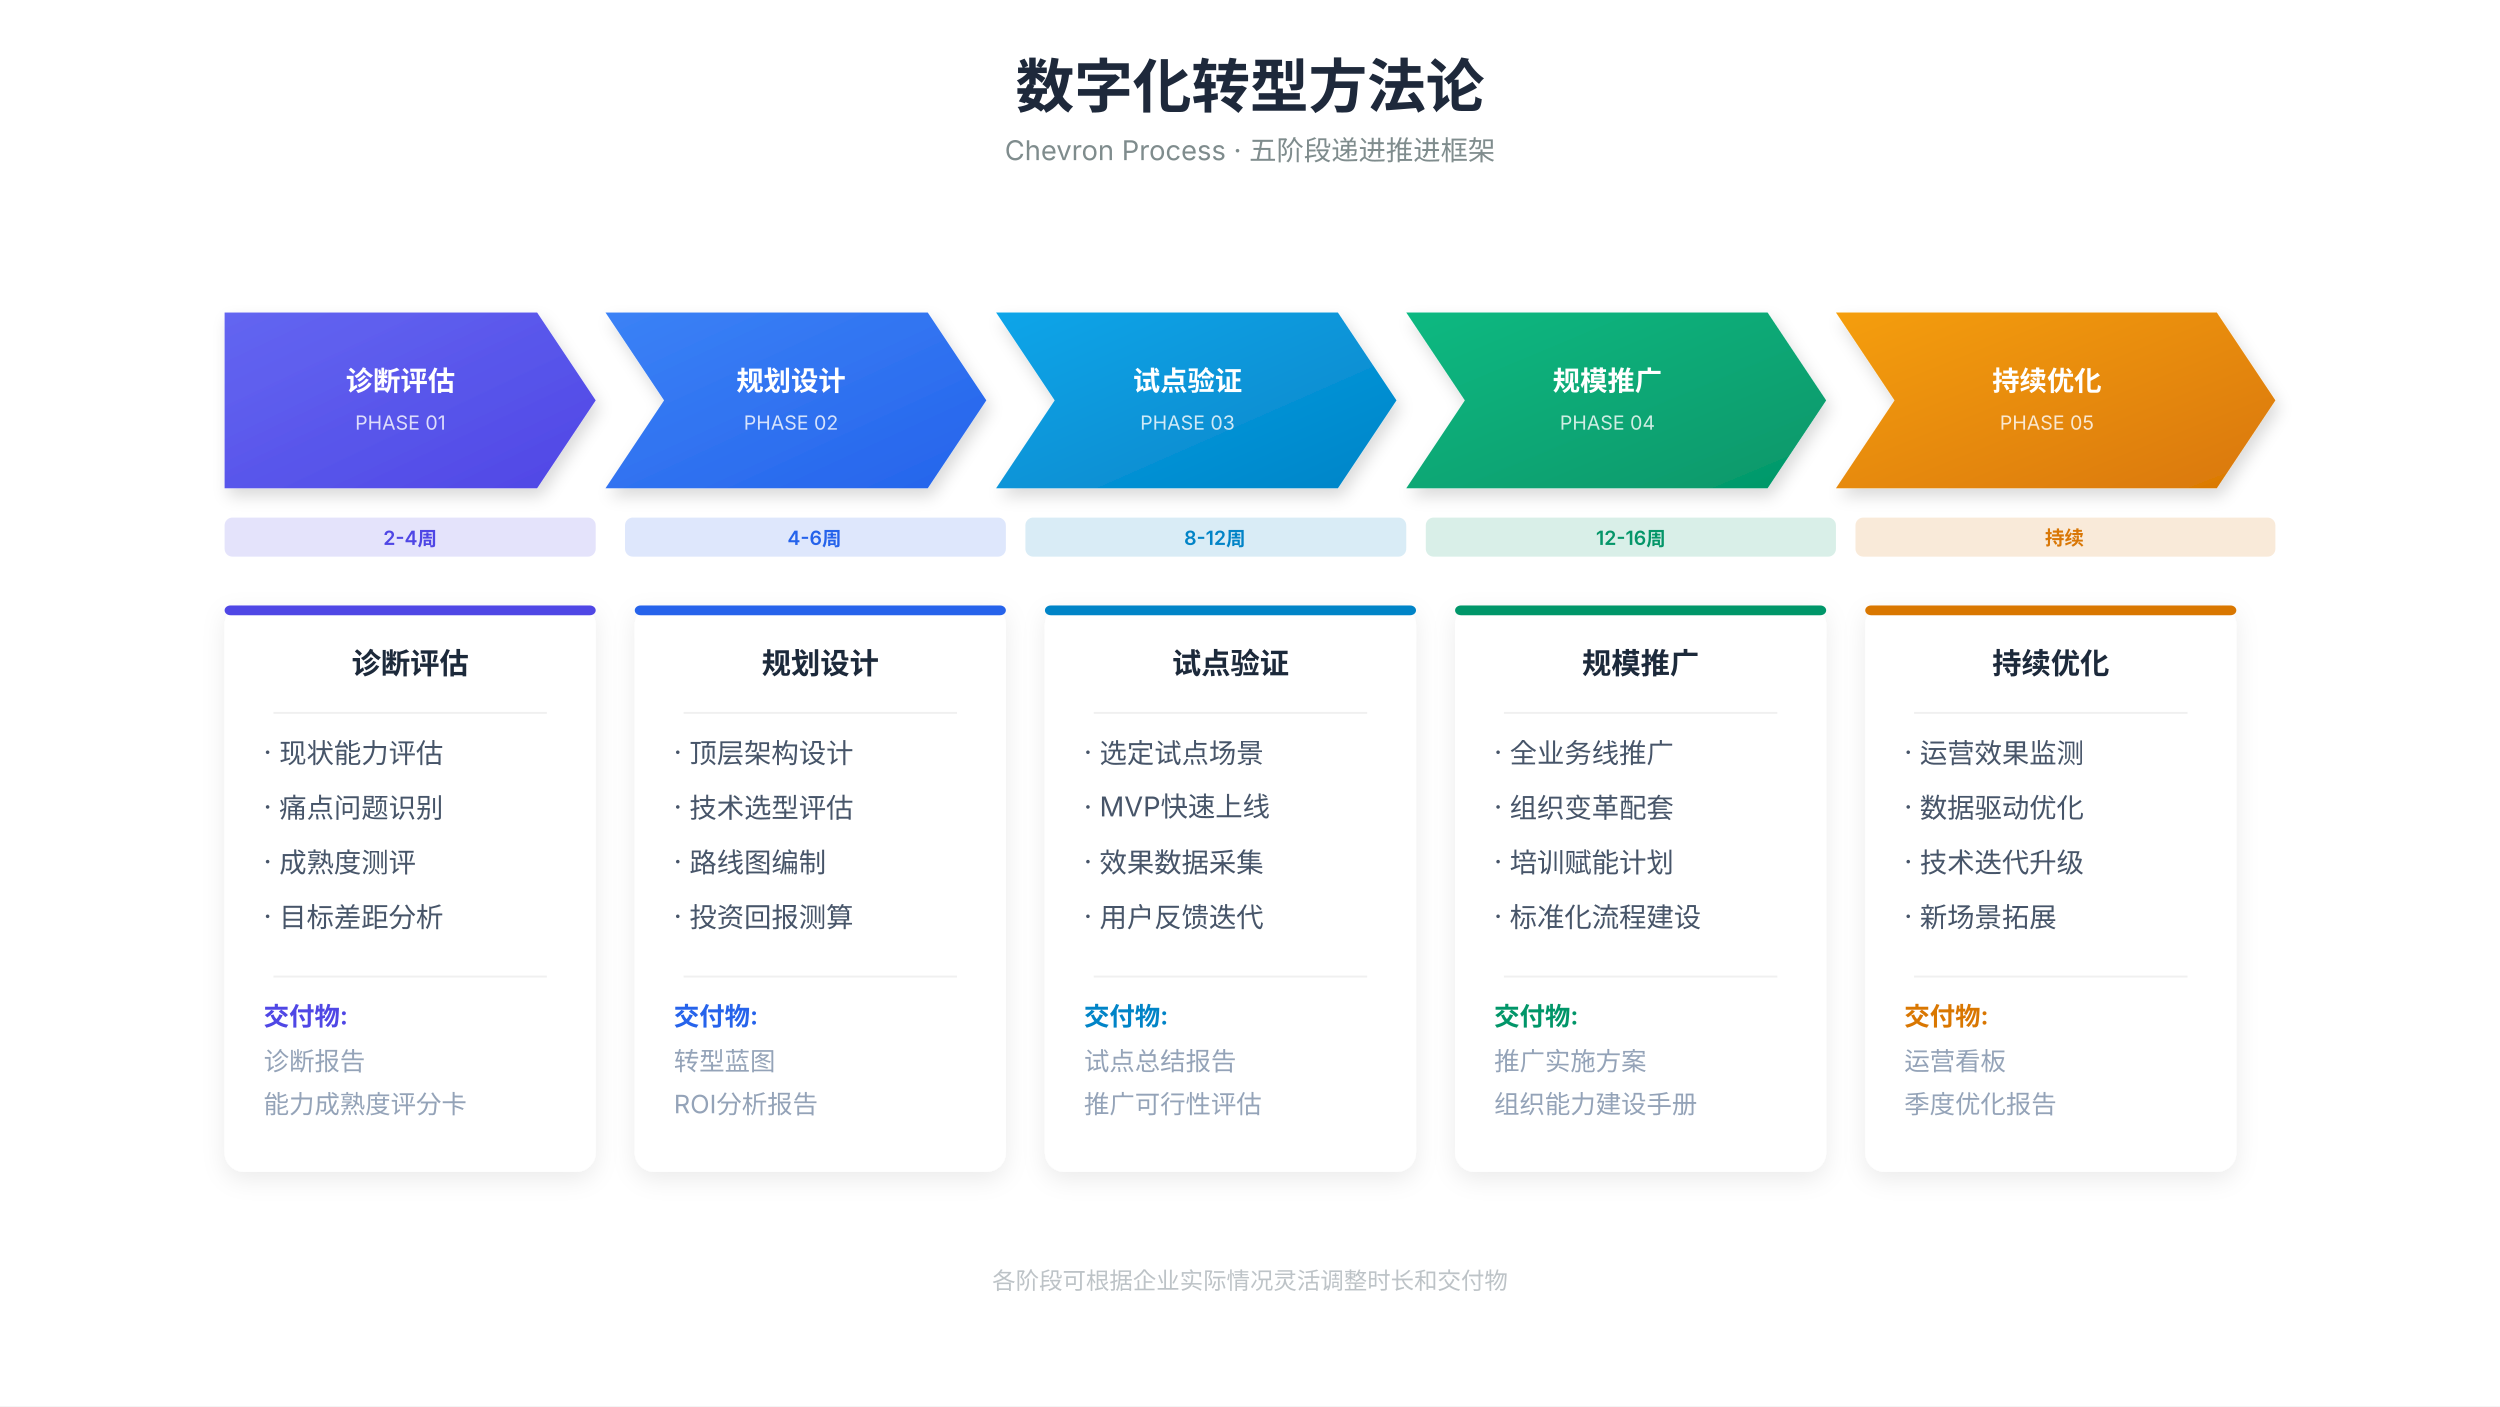
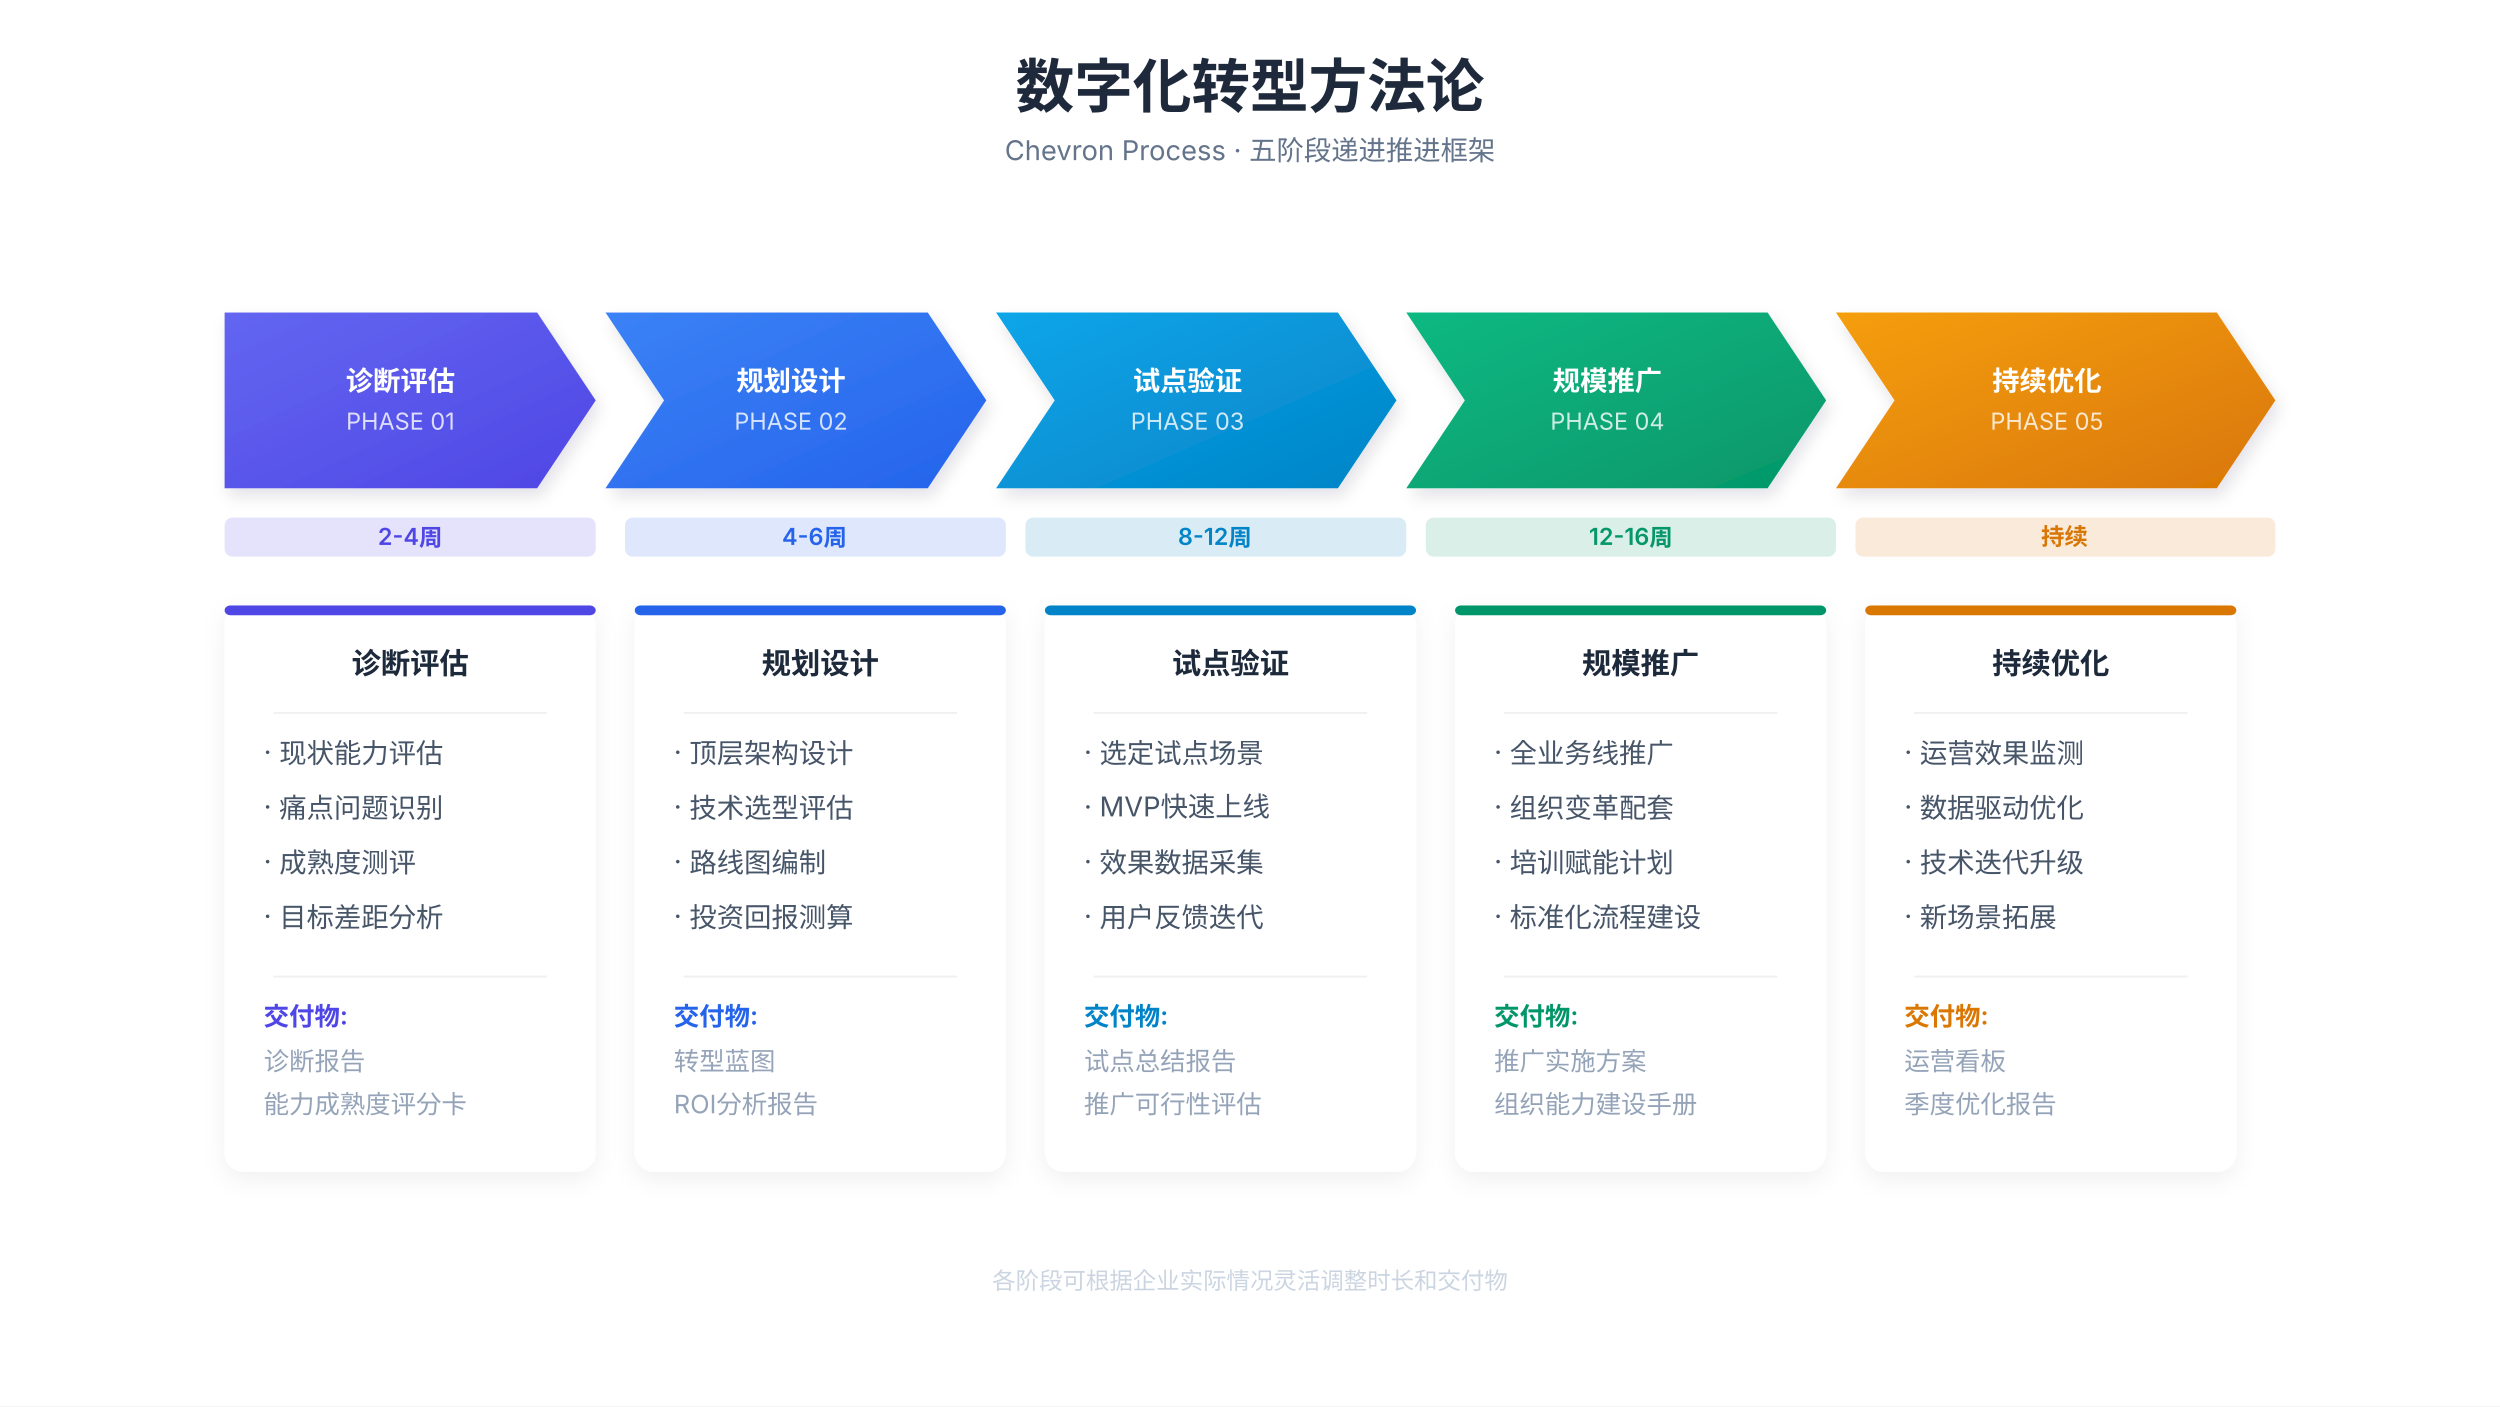
<svg xmlns="http://www.w3.org/2000/svg" viewBox="0 0 1280 720" width="1280" height="720">
  <defs>
    <filter id="chevronShadow" x="-15%" y="-15%" width="130%" height="130%">
      <feGaussianBlur in="SourceAlpha" stdDeviation="4" />
      <feOffset dx="2" dy="4" result="offsetblur" />
-       <feFlood flood-color="#000000" flood-opacity="0.15" result="shadowColor" />
+       <feFlood flood-color="#0F172A" flood-opacity="0.12" result="shadowColor" />
      <feComposite in="shadowColor" in2="offsetblur" operator="in" result="shadow" />
      <feMerge>
        <feMergeNode in="shadow" />
        <feMergeNode in="SourceGraphic" />
      </feMerge>
    </filter>
    <filter id="cardShadow" x="-15%" y="-15%" width="130%" height="130%">
      <feGaussianBlur in="SourceAlpha" stdDeviation="6" />
      <feOffset dx="0" dy="4" result="offsetblur" />
-       <feFlood flood-color="#000000" flood-opacity="0.08" result="shadowColor" />
+       <feFlood flood-color="#0F172A" flood-opacity="0.06" result="shadowColor" />
      <feComposite in="shadowColor" in2="offsetblur" operator="in" result="shadow" />
      <feMerge>
        <feMergeNode in="shadow" />
        <feMergeNode in="SourceGraphic" />
      </feMerge>
    </filter>
    <linearGradient id="gradPhase1" x1="0%" y1="0%" x2="100%" y2="100%">
      <stop offset="0%" style="stop-color:#6366F1;stop-opacity:1" />
      <stop offset="100%" style="stop-color:#4F46E5;stop-opacity:1" />
    </linearGradient>
    <linearGradient id="gradPhase2" x1="0%" y1="0%" x2="100%" y2="100%">
      <stop offset="0%" style="stop-color:#3B82F6;stop-opacity:1" />
      <stop offset="100%" style="stop-color:#2563EB;stop-opacity:1" />
    </linearGradient>
    <linearGradient id="gradPhase3" x1="0%" y1="0%" x2="100%" y2="100%">
      <stop offset="0%" style="stop-color:#0EA5E9;stop-opacity:1" />
      <stop offset="100%" style="stop-color:#0284C7;stop-opacity:1" />
    </linearGradient>
    <linearGradient id="gradPhase4" x1="0%" y1="0%" x2="100%" y2="100%">
      <stop offset="0%" style="stop-color:#10B981;stop-opacity:1" />
      <stop offset="100%" style="stop-color:#059669;stop-opacity:1" />
    </linearGradient>
    <linearGradient id="gradPhase5" x1="0%" y1="0%" x2="100%" y2="100%">
      <stop offset="0%" style="stop-color:#F59E0B;stop-opacity:1" />
      <stop offset="100%" style="stop-color:#D97706;stop-opacity:1" />
    </linearGradient>
  </defs>
  <rect width="1280" height="720" fill="#FFFFFF" />
  <text x="640" y="55" text-anchor="middle" font-family="-apple-system, BlinkMacSystemFont, 'Segoe UI', sans-serif" font-size="30" font-weight="700" fill="#1E293B">
    <tspan>数字化转型方法论</tspan>
  </text>
-   <text x="640" y="82" text-anchor="middle" font-family="-apple-system, BlinkMacSystemFont, 'Segoe UI', sans-serif" font-size="14" fill="#7F8C8D">
+   <text x="640" y="82" text-anchor="middle" font-family="-apple-system, BlinkMacSystemFont, 'Segoe UI', sans-serif" font-size="14" fill="#64748B">
    <tspan>Chevron Process · 五阶段递进推进框架</tspan>
  </text>
  <g id="main-content" transform="translate(75, -60)">
    <g id="chevrons">
      <g id="chevron-1">
        <polygon points="40,220 200,220 230,265 200,310 40,310" fill="url(#gradPhase1)" filter="url(#chevronShadow)" />
        <text x="130" y="260" text-anchor="middle" font-family="-apple-system, BlinkMacSystemFont, 'Segoe UI', sans-serif" font-size="14" font-weight="700" fill="#FFFFFF">
          <tspan>诊断评估</tspan>
        </text>
-         <text x="130" y="280" text-anchor="middle" font-family="-apple-system, BlinkMacSystemFont, 'Segoe UI', sans-serif" font-size="10" fill="#FFFFFF" fill-opacity="0.8">
+         <text x="130" y="280" text-anchor="middle" font-family="-apple-system, BlinkMacSystemFont, 'Segoe UI', sans-serif" font-size="12" fill="#FFFFFF" fill-opacity="0.8">
          <tspan>PHASE 01</tspan>
        </text>
      </g>
      <g id="chevron-2">
        <polygon points="235,220 400,220 430,265 400,310 235,310 265,265" fill="url(#gradPhase2)" filter="url(#chevronShadow)" />
        <text x="330" y="260" text-anchor="middle" font-family="-apple-system, BlinkMacSystemFont, 'Segoe UI', sans-serif" font-size="14" font-weight="700" fill="#FFFFFF">
          <tspan>规划设计</tspan>
        </text>
-         <text x="330" y="280" text-anchor="middle" font-family="-apple-system, BlinkMacSystemFont, 'Segoe UI', sans-serif" font-size="10" fill="#FFFFFF" fill-opacity="0.8">
+         <text x="330" y="280" text-anchor="middle" font-family="-apple-system, BlinkMacSystemFont, 'Segoe UI', sans-serif" font-size="12" fill="#FFFFFF" fill-opacity="0.8">
          <tspan>PHASE 02</tspan>
        </text>
      </g>
      <g id="chevron-3">
        <polygon points="435,220 610,220 640,265 610,310 435,310 465,265" fill="url(#gradPhase3)" filter="url(#chevronShadow)" />
        <text x="533" y="260" text-anchor="middle" font-family="-apple-system, BlinkMacSystemFont, 'Segoe UI', sans-serif" font-size="14" font-weight="700" fill="#FFFFFF">
          <tspan>试点验证</tspan>
        </text>
-         <text x="533" y="280" text-anchor="middle" font-family="-apple-system, BlinkMacSystemFont, 'Segoe UI', sans-serif" font-size="10" fill="#FFFFFF" fill-opacity="0.8">
+         <text x="533" y="280" text-anchor="middle" font-family="-apple-system, BlinkMacSystemFont, 'Segoe UI', sans-serif" font-size="12" fill="#FFFFFF" fill-opacity="0.8">
          <tspan>PHASE 03</tspan>
        </text>
      </g>
      <g id="chevron-4">
        <polygon points="645,220 830,220 860,265 830,310 645,310 675,265" fill="url(#gradPhase4)" filter="url(#chevronShadow)" />
        <text x="748" y="260" text-anchor="middle" font-family="-apple-system, BlinkMacSystemFont, 'Segoe UI', sans-serif" font-size="14" font-weight="700" fill="#FFFFFF">
          <tspan>规模推广</tspan>
        </text>
-         <text x="748" y="280" text-anchor="middle" font-family="-apple-system, BlinkMacSystemFont, 'Segoe UI', sans-serif" font-size="10" fill="#FFFFFF" fill-opacity="0.8">
+         <text x="748" y="280" text-anchor="middle" font-family="-apple-system, BlinkMacSystemFont, 'Segoe UI', sans-serif" font-size="12" fill="#FFFFFF" fill-opacity="0.8">
          <tspan>PHASE 04</tspan>
        </text>
      </g>
      <g id="chevron-5">
        <polygon points="865,220 1060,220 1090,265 1060,310 865,310 895,265" fill="url(#gradPhase5)" filter="url(#chevronShadow)" />
        <text x="973" y="260" text-anchor="middle" font-family="-apple-system, BlinkMacSystemFont, 'Segoe UI', sans-serif" font-size="14" font-weight="700" fill="#FFFFFF">
          <tspan>持续优化</tspan>
        </text>
-         <text x="973" y="280" text-anchor="middle" font-family="-apple-system, BlinkMacSystemFont, 'Segoe UI', sans-serif" font-size="10" fill="#FFFFFF" fill-opacity="0.8">
+         <text x="973" y="280" text-anchor="middle" font-family="-apple-system, BlinkMacSystemFont, 'Segoe UI', sans-serif" font-size="12" fill="#FFFFFF" fill-opacity="0.8">
          <tspan>PHASE 05</tspan>
        </text>
      </g>
    </g>
    <g id="timeline">
      <rect x="40" y="325" width="190" height="20" rx="4" fill="#4F46E5" fill-opacity="0.15" />
-       <text x="135" y="339" text-anchor="middle" font-family="-apple-system, BlinkMacSystemFont, 'Segoe UI', sans-serif" font-size="10" font-weight="600" fill="#4F46E5">
+       <text x="135" y="339" text-anchor="middle" font-family="-apple-system, BlinkMacSystemFont, 'Segoe UI', sans-serif" font-size="12" font-weight="600" fill="#4F46E5">
        <tspan>2-4周</tspan>
      </text>
      <rect x="245" y="325" width="195" height="20" rx="4" fill="#2563EB" fill-opacity="0.15" />
-       <text x="342" y="339" text-anchor="middle" font-family="-apple-system, BlinkMacSystemFont, 'Segoe UI', sans-serif" font-size="10" font-weight="600" fill="#2563EB">
+       <text x="342" y="339" text-anchor="middle" font-family="-apple-system, BlinkMacSystemFont, 'Segoe UI', sans-serif" font-size="12" font-weight="600" fill="#2563EB">
        <tspan>4-6周</tspan>
      </text>
      <rect x="450" y="325" width="195" height="20" rx="4" fill="#0284C7" fill-opacity="0.15" />
-       <text x="547" y="339" text-anchor="middle" font-family="-apple-system, BlinkMacSystemFont, 'Segoe UI', sans-serif" font-size="10" font-weight="600" fill="#0284C7">
+       <text x="547" y="339" text-anchor="middle" font-family="-apple-system, BlinkMacSystemFont, 'Segoe UI', sans-serif" font-size="12" font-weight="600" fill="#0284C7">
        <tspan>8-12周</tspan>
      </text>
      <rect x="655" y="325" width="210" height="20" rx="4" fill="#059669" fill-opacity="0.15" />
-       <text x="760" y="339" text-anchor="middle" font-family="-apple-system, BlinkMacSystemFont, 'Segoe UI', sans-serif" font-size="10" font-weight="600" fill="#059669">
+       <text x="760" y="339" text-anchor="middle" font-family="-apple-system, BlinkMacSystemFont, 'Segoe UI', sans-serif" font-size="12" font-weight="600" fill="#059669">
        <tspan>12-16周</tspan>
      </text>
      <rect x="875" y="325" width="215" height="20" rx="4" fill="#D97706" fill-opacity="0.15" />
-       <text x="982" y="339" text-anchor="middle" font-family="-apple-system, BlinkMacSystemFont, 'Segoe UI', sans-serif" font-size="10" font-weight="600" fill="#D97706">
+       <text x="982" y="339" text-anchor="middle" font-family="-apple-system, BlinkMacSystemFont, 'Segoe UI', sans-serif" font-size="12" font-weight="600" fill="#D97706">
        <tspan>持续</tspan>
      </text>
    </g>
    <g id="cards">
      <g id="card-1">
        <g filter="url(#cardShadow)">
          <rect x="40" y="370" width="190" height="290" rx="10" fill="#FFFFFF" />
          <rect x="40" y="370" width="190" height="5" rx="3" fill="#4F46E5" />
          <text x="135" y="405" text-anchor="middle" font-family="-apple-system, BlinkMacSystemFont, 'Segoe UI', sans-serif" font-size="15" font-weight="700" fill="#1E293B">
            <tspan>诊断评估</tspan>
          </text>
          <line x1="65" y1="425" x2="205" y2="425" stroke="#F0F0F0" stroke-width="1" />
          <text x="60" y="450" font-family="-apple-system, BlinkMacSystemFont, 'Segoe UI', sans-serif" font-size="14" fill="#475569">
            <tspan>· 现状能力评估</tspan>
          </text>
          <text x="60" y="478" font-family="-apple-system, BlinkMacSystemFont, 'Segoe UI', sans-serif" font-size="14" fill="#475569">
            <tspan>· 痛点问题识别</tspan>
          </text>
          <text x="60" y="506" font-family="-apple-system, BlinkMacSystemFont, 'Segoe UI', sans-serif" font-size="14" fill="#475569">
            <tspan>· 成熟度测评</tspan>
          </text>
          <text x="60" y="534" font-family="-apple-system, BlinkMacSystemFont, 'Segoe UI', sans-serif" font-size="14" fill="#475569">
            <tspan>· 目标差距分析</tspan>
          </text>
          <line x1="65" y1="560" x2="205" y2="560" stroke="#F0F0F0" stroke-width="1" />
          <text x="60" y="585" font-family="-apple-system, BlinkMacSystemFont, 'Segoe UI', sans-serif" font-size="13" font-weight="600" fill="#4F46E5">
            <tspan>交付物:</tspan>
          </text>
          <text x="60" y="608" font-family="-apple-system, BlinkMacSystemFont, 'Segoe UI', sans-serif" font-size="13" fill="#94A3B8">
            <tspan>诊断报告</tspan>
          </text>
          <text x="60" y="630" font-family="-apple-system, BlinkMacSystemFont, 'Segoe UI', sans-serif" font-size="13" fill="#94A3B8">
            <tspan>能力成熟度评分卡</tspan>
          </text>
        </g>
      </g>
      <g id="card-2">
        <g filter="url(#cardShadow)">
          <rect x="250" y="370" width="190" height="290" rx="10" fill="#FFFFFF" />
          <rect x="250" y="370" width="190" height="5" rx="3" fill="#2563EB" />
          <text x="345" y="405" text-anchor="middle" font-family="-apple-system, BlinkMacSystemFont, 'Segoe UI', sans-serif" font-size="15" font-weight="700" fill="#1E293B">
            <tspan>规划设计</tspan>
          </text>
          <line x1="275" y1="425" x2="415" y2="425" stroke="#F0F0F0" stroke-width="1" />
          <text x="270" y="450" font-family="-apple-system, BlinkMacSystemFont, 'Segoe UI', sans-serif" font-size="14" fill="#475569">
            <tspan>· 顶层架构设计</tspan>
          </text>
          <text x="270" y="478" font-family="-apple-system, BlinkMacSystemFont, 'Segoe UI', sans-serif" font-size="14" fill="#475569">
            <tspan>· 技术选型评估</tspan>
          </text>
          <text x="270" y="506" font-family="-apple-system, BlinkMacSystemFont, 'Segoe UI', sans-serif" font-size="14" fill="#475569">
            <tspan>· 路线图编制</tspan>
          </text>
          <text x="270" y="534" font-family="-apple-system, BlinkMacSystemFont, 'Segoe UI', sans-serif" font-size="14" fill="#475569">
            <tspan>· 投资回报测算</tspan>
          </text>
          <line x1="275" y1="560" x2="415" y2="560" stroke="#F0F0F0" stroke-width="1" />
          <text x="270" y="585" font-family="-apple-system, BlinkMacSystemFont, 'Segoe UI', sans-serif" font-size="13" font-weight="600" fill="#2563EB">
            <tspan>交付物:</tspan>
          </text>
          <text x="270" y="608" font-family="-apple-system, BlinkMacSystemFont, 'Segoe UI', sans-serif" font-size="13" fill="#94A3B8">
            <tspan>转型蓝图</tspan>
          </text>
          <text x="270" y="630" font-family="-apple-system, BlinkMacSystemFont, 'Segoe UI', sans-serif" font-size="13" fill="#94A3B8">
            <tspan>ROI分析报告</tspan>
          </text>
        </g>
      </g>
      <g id="card-3">
        <g filter="url(#cardShadow)">
          <rect x="460" y="370" width="190" height="290" rx="10" fill="#FFFFFF" />
          <rect x="460" y="370" width="190" height="5" rx="3" fill="#0284C7" />
          <text x="555" y="405" text-anchor="middle" font-family="-apple-system, BlinkMacSystemFont, 'Segoe UI', sans-serif" font-size="15" font-weight="700" fill="#1E293B">
            <tspan>试点验证</tspan>
          </text>
          <line x1="485" y1="425" x2="625" y2="425" stroke="#F0F0F0" stroke-width="1" />
          <text x="480" y="450" font-family="-apple-system, BlinkMacSystemFont, 'Segoe UI', sans-serif" font-size="14" fill="#475569">
            <tspan>· 选定试点场景</tspan>
          </text>
          <text x="480" y="478" font-family="-apple-system, BlinkMacSystemFont, 'Segoe UI', sans-serif" font-size="14" fill="#475569">
            <tspan>· MVP快速上线</tspan>
          </text>
          <text x="480" y="506" font-family="-apple-system, BlinkMacSystemFont, 'Segoe UI', sans-serif" font-size="14" fill="#475569">
            <tspan>· 效果数据采集</tspan>
          </text>
          <text x="480" y="534" font-family="-apple-system, BlinkMacSystemFont, 'Segoe UI', sans-serif" font-size="14" fill="#475569">
            <tspan>· 用户反馈迭代</tspan>
          </text>
          <line x1="485" y1="560" x2="625" y2="560" stroke="#F0F0F0" stroke-width="1" />
          <text x="480" y="585" font-family="-apple-system, BlinkMacSystemFont, 'Segoe UI', sans-serif" font-size="13" font-weight="600" fill="#0284C7">
            <tspan>交付物:</tspan>
          </text>
          <text x="480" y="608" font-family="-apple-system, BlinkMacSystemFont, 'Segoe UI', sans-serif" font-size="13" fill="#94A3B8">
            <tspan>试点总结报告</tspan>
          </text>
          <text x="480" y="630" font-family="-apple-system, BlinkMacSystemFont, 'Segoe UI', sans-serif" font-size="13" fill="#94A3B8">
            <tspan>推广可行性评估</tspan>
          </text>
        </g>
      </g>
      <g id="card-4">
        <g filter="url(#cardShadow)">
          <rect x="670" y="370" width="190" height="290" rx="10" fill="#FFFFFF" />
          <rect x="670" y="370" width="190" height="5" rx="3" fill="#059669" />
          <text x="765" y="405" text-anchor="middle" font-family="-apple-system, BlinkMacSystemFont, 'Segoe UI', sans-serif" font-size="15" font-weight="700" fill="#1E293B">
            <tspan>规模推广</tspan>
          </text>
          <line x1="695" y1="425" x2="835" y2="425" stroke="#F0F0F0" stroke-width="1" />
          <text x="690" y="450" font-family="-apple-system, BlinkMacSystemFont, 'Segoe UI', sans-serif" font-size="14" fill="#475569">
            <tspan>· 全业务线推广</tspan>
          </text>
          <text x="690" y="478" font-family="-apple-system, BlinkMacSystemFont, 'Segoe UI', sans-serif" font-size="14" fill="#475569">
            <tspan>· 组织变革配套</tspan>
          </text>
          <text x="690" y="506" font-family="-apple-system, BlinkMacSystemFont, 'Segoe UI', sans-serif" font-size="14" fill="#475569">
            <tspan>· 培训赋能计划</tspan>
          </text>
          <text x="690" y="534" font-family="-apple-system, BlinkMacSystemFont, 'Segoe UI', sans-serif" font-size="14" fill="#475569">
            <tspan>· 标准化流程建设</tspan>
          </text>
          <line x1="695" y1="560" x2="835" y2="560" stroke="#F0F0F0" stroke-width="1" />
          <text x="690" y="585" font-family="-apple-system, BlinkMacSystemFont, 'Segoe UI', sans-serif" font-size="13" font-weight="600" fill="#059669">
            <tspan>交付物:</tspan>
          </text>
          <text x="690" y="608" font-family="-apple-system, BlinkMacSystemFont, 'Segoe UI', sans-serif" font-size="13" fill="#94A3B8">
            <tspan>推广实施方案</tspan>
          </text>
          <text x="690" y="630" font-family="-apple-system, BlinkMacSystemFont, 'Segoe UI', sans-serif" font-size="13" fill="#94A3B8">
            <tspan>组织能力建设手册</tspan>
          </text>
        </g>
      </g>
      <g id="card-5">
        <g filter="url(#cardShadow)">
          <rect x="880" y="370" width="190" height="290" rx="10" fill="#FFFFFF" />
          <rect x="880" y="370" width="190" height="5" rx="3" fill="#D97706" />
          <text x="975" y="405" text-anchor="middle" font-family="-apple-system, BlinkMacSystemFont, 'Segoe UI', sans-serif" font-size="15" font-weight="700" fill="#1E293B">
            <tspan>持续优化</tspan>
          </text>
          <line x1="905" y1="425" x2="1045" y2="425" stroke="#F0F0F0" stroke-width="1" />
          <text x="900" y="450" font-family="-apple-system, BlinkMacSystemFont, 'Segoe UI', sans-serif" font-size="14" fill="#475569">
            <tspan>· 运营效果监测</tspan>
          </text>
          <text x="900" y="478" font-family="-apple-system, BlinkMacSystemFont, 'Segoe UI', sans-serif" font-size="14" fill="#475569">
            <tspan>· 数据驱动优化</tspan>
          </text>
          <text x="900" y="506" font-family="-apple-system, BlinkMacSystemFont, 'Segoe UI', sans-serif" font-size="14" fill="#475569">
            <tspan>· 技术迭代升级</tspan>
          </text>
          <text x="900" y="534" font-family="-apple-system, BlinkMacSystemFont, 'Segoe UI', sans-serif" font-size="14" fill="#475569">
            <tspan>· 新场景拓展</tspan>
          </text>
          <line x1="905" y1="560" x2="1045" y2="560" stroke="#F0F0F0" stroke-width="1" />
          <text x="900" y="585" font-family="-apple-system, BlinkMacSystemFont, 'Segoe UI', sans-serif" font-size="13" font-weight="600" fill="#D97706">
            <tspan>交付物:</tspan>
          </text>
          <text x="900" y="608" font-family="-apple-system, BlinkMacSystemFont, 'Segoe UI', sans-serif" font-size="13" fill="#94A3B8">
            <tspan>运营看板</tspan>
          </text>
          <text x="900" y="630" font-family="-apple-system, BlinkMacSystemFont, 'Segoe UI', sans-serif" font-size="13" fill="#94A3B8">
            <tspan>季度优化报告</tspan>
          </text>
        </g>
      </g>
    </g>
  </g>
-   <text x="640" y="660" text-anchor="middle" font-family="-apple-system, BlinkMacSystemFont, 'Segoe UI', sans-serif" font-size="12" fill="#BDC3C7">
+   <text x="640" y="660" text-anchor="middle" font-family="-apple-system, BlinkMacSystemFont, 'Segoe UI', sans-serif" font-size="12" fill="#CBD5E1">
    <tspan>各阶段可根据企业实际情况灵活调整时长和交付物</tspan>
  </text>
</svg>
